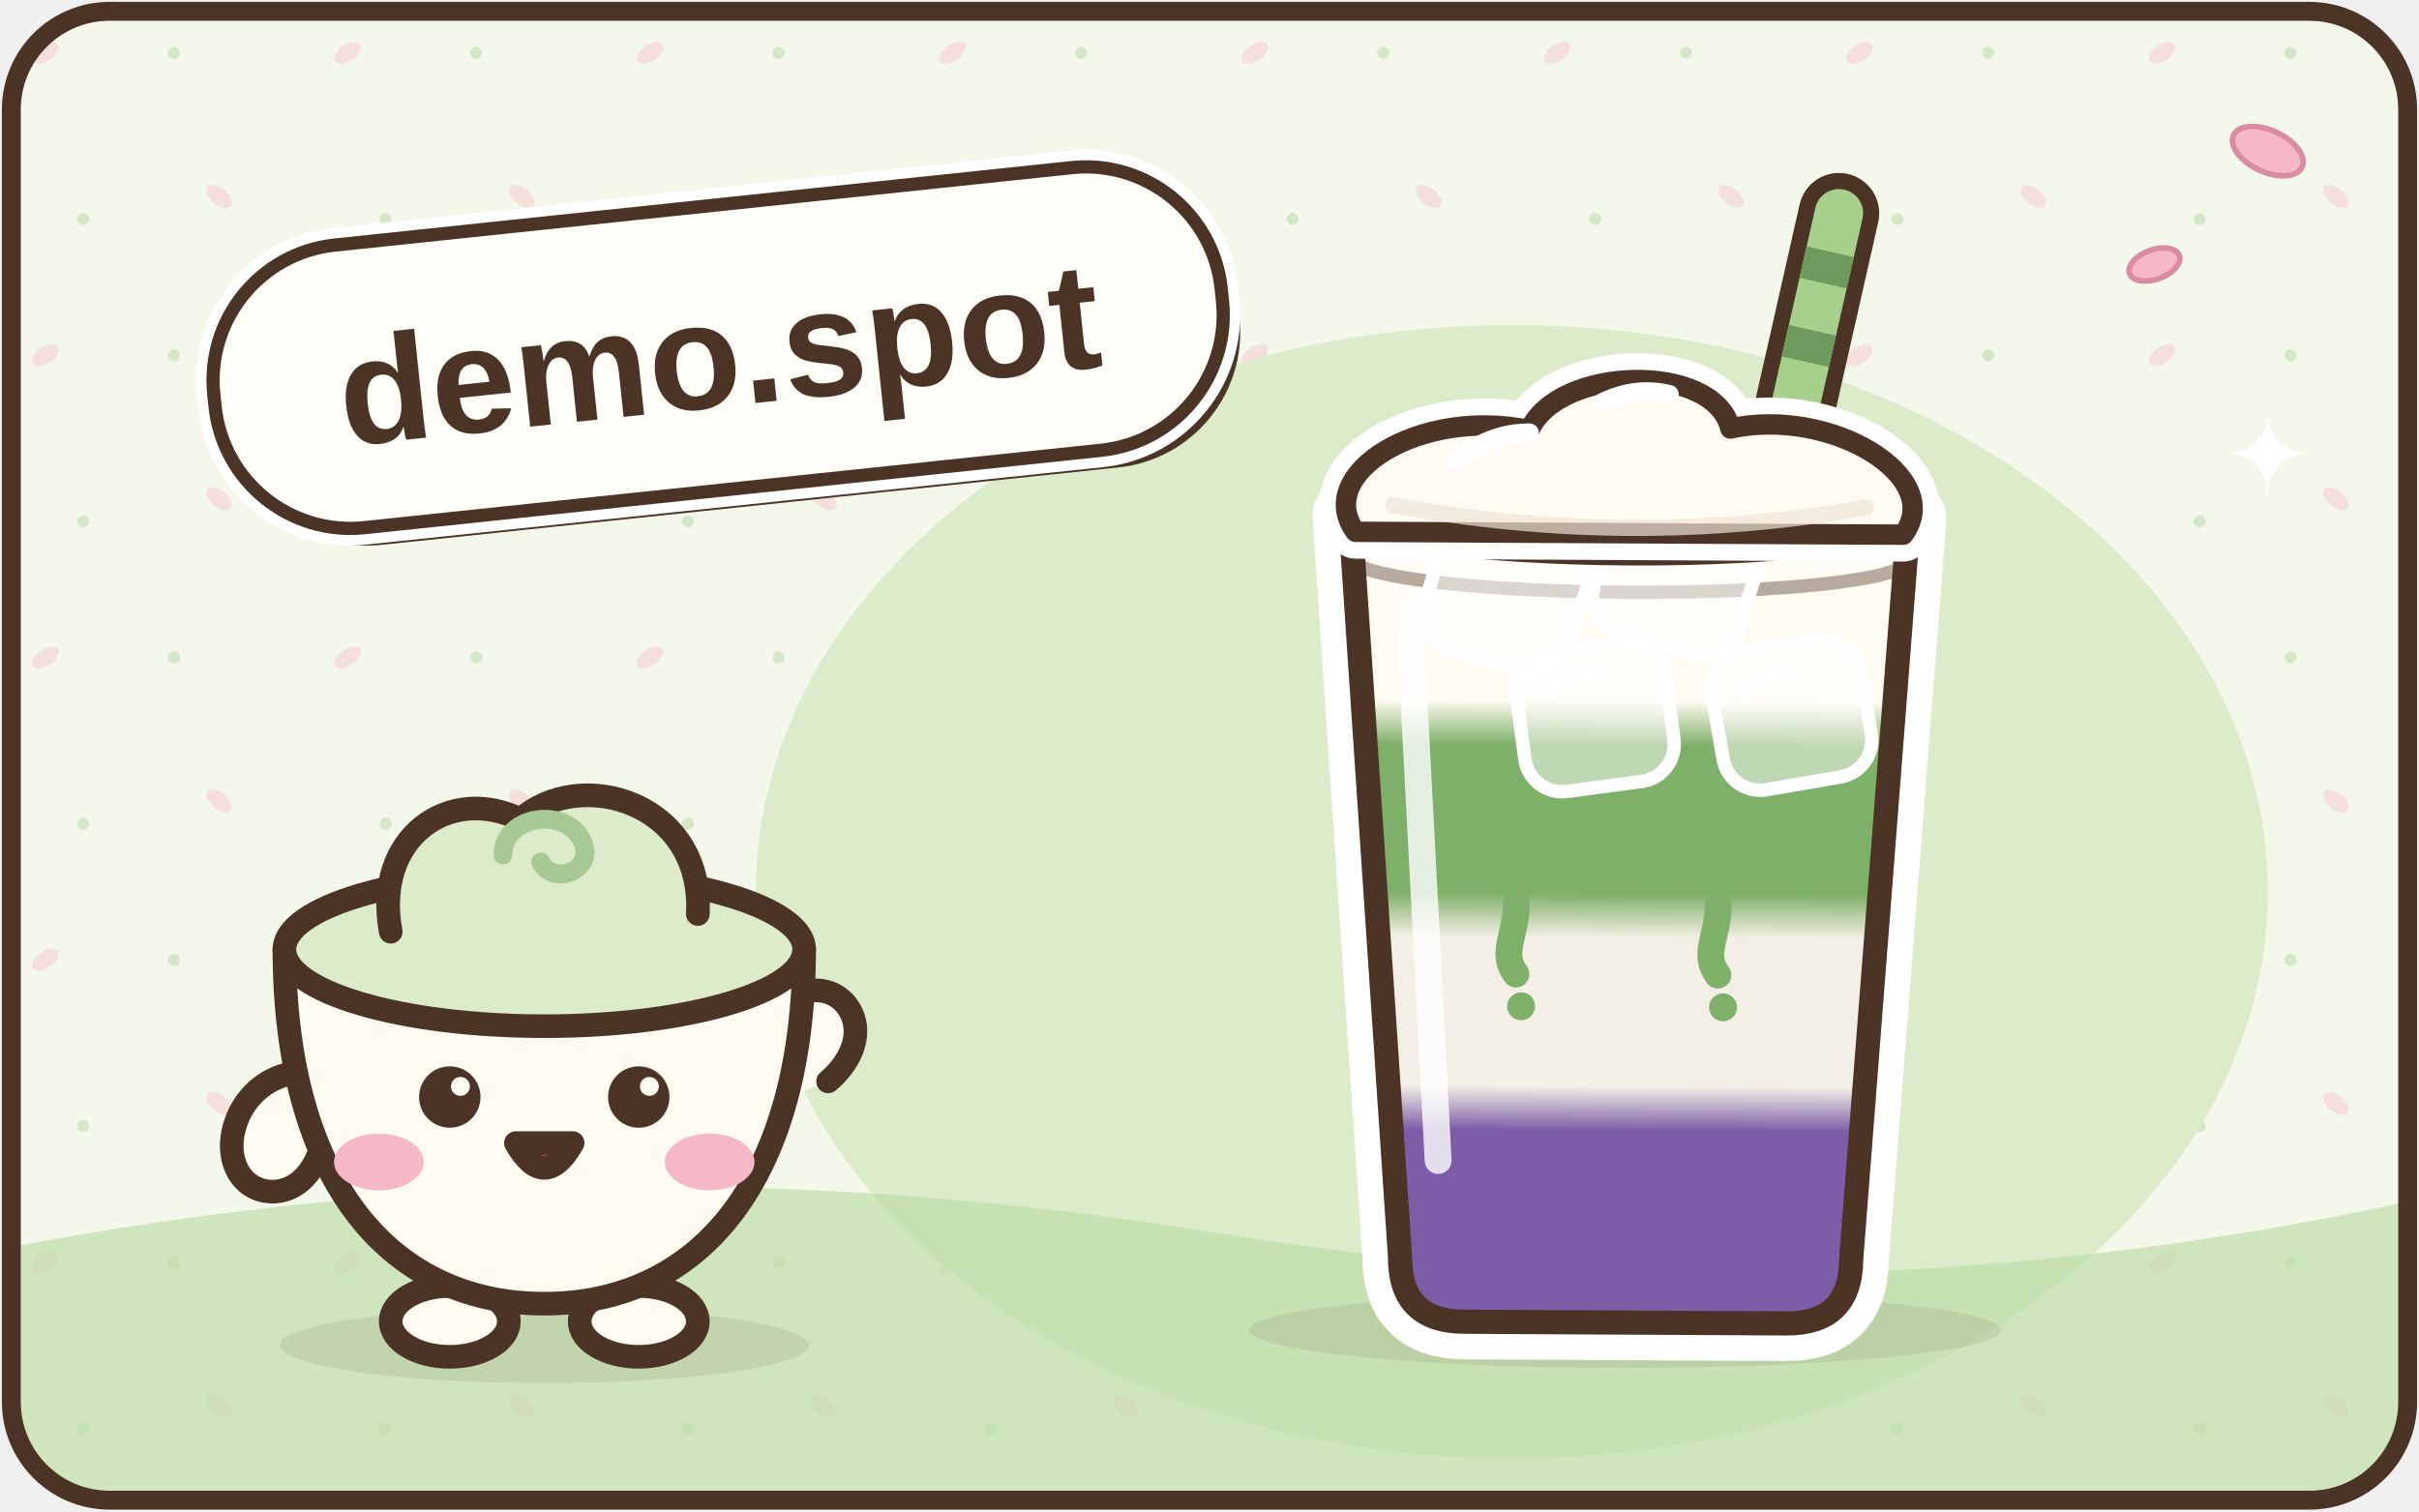
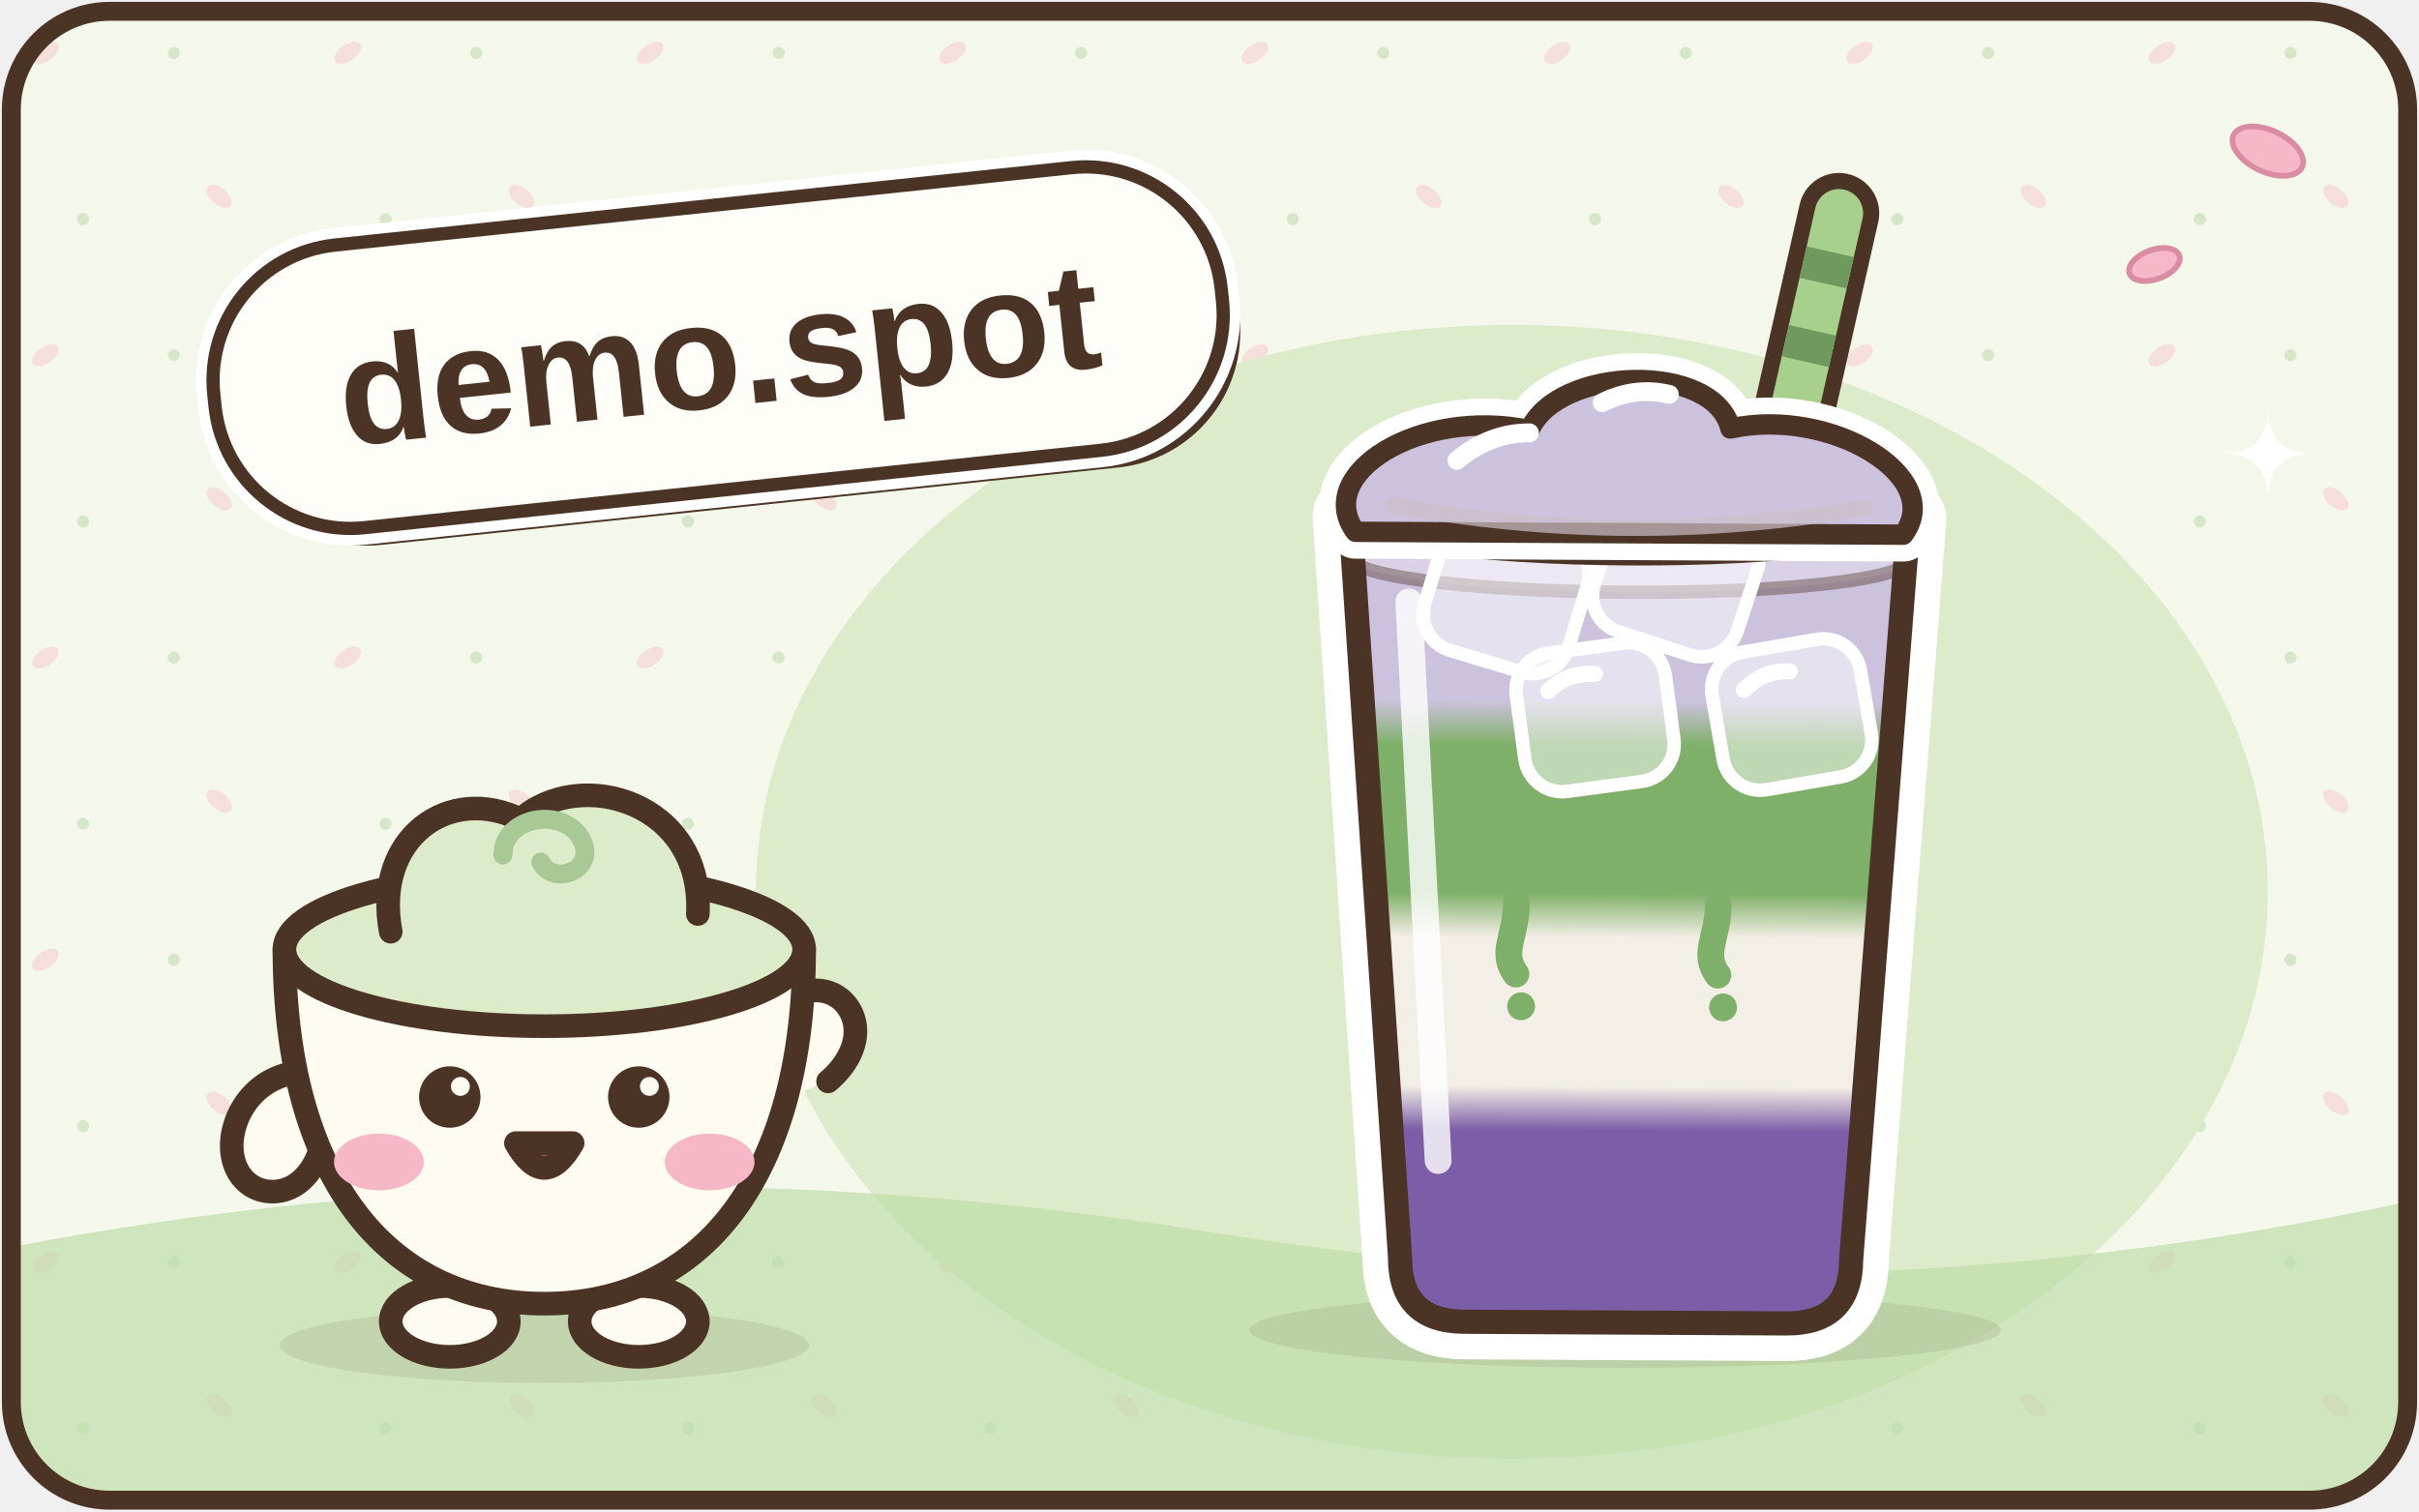
<svg xmlns="http://www.w3.org/2000/svg" viewBox="0 0 640 400" width="640" height="400" class="art-event" role="img" aria-label="demo.spot" font-family="'M PLUS Rounded 1c', ui-rounded, 'Hiragino Maru Gothic ProN', 'Arial Rounded MT Bold', Nunito, Arial, sans-serif">
  <defs>
    <pattern id="ews9gpyp" width="80" height="80" patternUnits="userSpaceOnUse">
      <g fill="#F6A3B8" fill-opacity=".3">
        <ellipse cx="12" cy="14" rx="4" ry="2.2" transform="rotate(-35 12 14)" />
        <ellipse cx="58" cy="52" rx="4" ry="2.2" transform="rotate(40 58 52)" />
      </g>
      <g fill="#8CBF7A" fill-opacity=".3">
        <circle cx="46" cy="14" r="1.6" />
        <circle cx="22" cy="58" r="1.6" />
      </g>
    </pattern>
    <linearGradient id="ews9gpyd0l" gradientUnits="userSpaceOnUse" x1="0" x2="0" y1="-142" y2="-4">
-       <stop offset="0%" stop-color="#FFFBF2" />
-       <stop offset="19%" stop-color="#FFFBF2" />
+       <stop offset="0%" stop-color="#CDC2DE" />
+       <stop offset="19%" stop-color="#CDC2DE" />
      <stop offset="25%" stop-color="#7FB069" />
      <stop offset="45%" stop-color="#7FB069" />
      <stop offset="51%" stop-color="#F4EFE6" />
      <stop offset="71%" stop-color="#F4EFE6" />
      <stop offset="77%" stop-color="#7B5EA7" />
      <stop offset="100%" stop-color="#7B5EA7" />
    </linearGradient>
    <clipPath id="ews9gpyd0c">
      <path d="M-52 -150L-42 -12Q-42 0 -30 0L30 0Q42 0 42 -12L52 -150Z" />
    </clipPath>
  </defs>
  <rect x="3" y="3" width="634" height="394" rx="26" fill="#F4F8EA" class="art-bg" />
  <rect x="3" y="3" width="634" height="394" rx="26" fill="url(#ews9gpyp)" />
  <ellipse cx="400" cy="236" rx="200" ry="150" fill="#DCEBC9" />
  <path d="M3 330Q160 300 320 326 T 637 318L637 371Q637 397 611 397L29 397Q3 397 3 371Z" fill="#BFDDA9" opacity="0.7" />
  <ellipse cx="430" cy="352" rx="99.5" ry="10" fill="#4B3426" opacity="0.1" />
  <g transform="translate(430 350) rotate(0.3) scale(1.421)">
    <path d="M-52 -150L-42 -12Q-42 0 -30 0L30 0Q42 0 42 -12L52 -150Z" fill="#FFFFFF" stroke="#FFFFFF" stroke-width="14" stroke-linejoin="round" />
    <path d="M-52 -150L-42 -12Q-42 0 -30 0L30 0Q42 0 42 -12L52 -150Z" fill="#EEF7F3" fill-opacity="0.9" />
    <path d="M-3 -18L38.7 -206.8" fill="none" stroke="#4B3426" stroke-width="15" stroke-linecap="round" stroke-linejoin="round" />
    <path d="M-3 -18L38.7 -206.8" fill="none" stroke="#A8D08D" stroke-width="9" stroke-linecap="round" stroke-linejoin="round" />
    <path d="M-3 -18L38.7 -206.8" fill="none" stroke="#6E9A5E" stroke-width="9" stroke-linecap="butt" stroke-linejoin="round" stroke-dasharray="6 9" />
    <g clip-path="url(#ews9gpyd0c)">
      <rect x="-80" y="-142" width="160" height="142" fill="url(#ews9gpyd0l)" />
      <path d="M-20.7 -77.8 c 0 6 -3 9 0 13" fill="none" stroke="#7FB069" stroke-width="5" stroke-linecap="round" stroke-linejoin="round" />
      <circle cx="-19.7" cy="-58.8" r="2.6" fill="#7FB069" />
      <path d="M16.9 -77.8 c 0 6 -3 9 0 13" fill="none" stroke="#7FB069" stroke-width="5" stroke-linecap="round" stroke-linejoin="round" />
      <circle cx="17.9" cy="-58.8" r="2.6" fill="#7FB069" />
-       <ellipse cx="0" cy="-142" rx="51.5" ry="6" fill="#FFFCF5" stroke="#4B3426" stroke-width="2.5" stroke-opacity="0.4" />
+       <ellipse cx="0" cy="-142" rx="51.5" ry="6" fill="#DAD1E6" stroke="#4B3426" stroke-width="2.5" stroke-opacity="0.4" />
      <rect x="-36.9" y="-148.5" width="28" height="26" rx="7" transform="rotate(16.5 -22.9 -135.5)" fill="#FFFFFF" fill-opacity="0.5" stroke="#FFFFFF" stroke-width="2.5" stroke-opacity="1" />
      <path d="M-30.9 -141.5 q 4 -3 9 -2" transform="rotate(16.5 -22.9 -135.5)" fill="none" stroke="#FFFFFF" stroke-width="3" stroke-linecap="round" stroke-linejoin="round" />
      <rect x="-20.2" y="-125.7" width="28" height="26" rx="7" transform="rotate(-7.9 -6.2 -112.7)" fill="#FFFFFF" fill-opacity="0.5" stroke="#FFFFFF" stroke-width="2.5" stroke-opacity="1" />
      <path d="M-14.2 -118.7 q 4 -3 9 -2" transform="rotate(-7.9 -6.2 -112.7)" fill="none" stroke="#FFFFFF" stroke-width="3" stroke-linecap="round" stroke-linejoin="round" />
      <rect x="-5.3" y="-151.9" width="28" height="26" rx="7" transform="rotate(17.8 8.7 -138.9)" fill="#FFFFFF" fill-opacity="0.5" stroke="#FFFFFF" stroke-width="2.5" stroke-opacity="1" />
      <path d="M0.7 -144.9 q 4 -3 9 -2" transform="rotate(17.8 8.7 -138.9)" fill="none" stroke="#FFFFFF" stroke-width="3" stroke-linecap="round" stroke-linejoin="round" />
      <rect x="16.4" y="-126.4" width="28" height="26" rx="7" transform="rotate(-10.1 30.4 -113.4)" fill="#FFFFFF" fill-opacity="0.5" stroke="#FFFFFF" stroke-width="2.5" stroke-opacity="1" />
      <path d="M22.4 -119.4 q 4 -3 9 -2" transform="rotate(-10.1 30.4 -113.4)" fill="none" stroke="#FFFFFF" stroke-width="3" stroke-linecap="round" stroke-linejoin="round" />
    </g>
    <path d="M-35 -30L-41 -134" fill="none" stroke="#FFFFFF" stroke-width="5" stroke-linecap="round" stroke-linejoin="round" opacity="0.8" />
    <path d="M-52 -150L-42 -12Q-42 0 -30 0L30 0Q42 0 42 -12L52 -150" fill="none" stroke="#4B3426" stroke-width="4.5" stroke-linecap="round" stroke-linejoin="round" />
    <ellipse cx="0" cy="-150" rx="52" ry="7" fill="none" stroke="#4B3426" stroke-width="4" />
    <path d="M-51 -147C-59 -157.8 -39 -170.3 -18.7 -166.1C-13.5 -178.1 15.6 -179.1 18.7 -166.6C37.4 -170.8 59 -157.8 51 -147Z" fill="#FFFFFF" stroke="#FFFFFF" stroke-width="10" stroke-linejoin="round" />
-     <path d="M-51 -147C-59 -157.8 -39 -170.3 -18.7 -166.1C-13.5 -178.1 15.6 -179.1 18.7 -166.6C37.4 -170.8 59 -157.8 51 -147Z" fill="#FFFBF2" stroke="#4B3426" stroke-width="3.8" stroke-linejoin="round" />
-     <path d="M-44 -152Q0 -144 44 -152" fill="none" stroke="#ECE4D5" stroke-width="3" stroke-linecap="round" stroke-linejoin="round" opacity="0.7" />
+     <path d="M-51 -147C-59 -157.8 -39 -170.3 -18.7 -166.1C-13.5 -178.1 15.6 -179.1 18.7 -166.6C37.4 -170.8 59 -157.8 51 -147Z" fill="#CDC2DE" stroke="#4B3426" stroke-width="3.8" stroke-linejoin="round" />
+     <path d="M-44 -152Q0 -144 44 -152" fill="none" stroke="#CCBFC8" stroke-width="3" stroke-linecap="round" stroke-linejoin="round" opacity="0.7" />
    <path d="M-32.2 -160.4 q 6.2 -5.2 13.5 -5.2M-5.2 -171.3 q 6.2 -3.1 12.5 -1.6" fill="none" stroke="#FFFFFF" stroke-width="3.5" stroke-linecap="round" stroke-linejoin="round" />
  </g>
  <ellipse cx="144" cy="356" rx="70" ry="10" fill="#4B3426" opacity="0.1" />
  <g transform="translate(44 170) scale(3.125)">
    <path class="m-o m-c m-arm-l" stroke="#4B3426" stroke-width="2" stroke-linejoin="round" stroke-linecap="round" fill="#FFFBF0" d="M12.5 36.5c-3-.5-6 1.5-6.8 4.8-.7 3 1 5.4 3.6 5.2 2.2-.2 3.6-2.3 4-4.6" />
    <g transform="rotate(-120 52 38)">
      <path class="m-o m-c m-arm-r" stroke="#4B3426" stroke-width="2" stroke-linejoin="round" stroke-linecap="round" fill="#FFFBF0" d="M51.5 36.5c3-.5 6 1.5 6.8 4.8.7 3-1 5.4-3.6 5.2-2.2-.2-3.6-2.3-4-4.6" />
    </g>
    <g class="m-feet">
      <ellipse class="m-o m-c m-foot-l" stroke="#4B3426" stroke-width="2" stroke-linejoin="round" stroke-linecap="round" fill="#FFFBF0" cx="24" cy="57.5" rx="5" ry="3" />
      <ellipse class="m-o m-c m-foot-r" stroke="#4B3426" stroke-width="2" stroke-linejoin="round" stroke-linecap="round" fill="#FFFBF0" cx="40" cy="57.5" rx="5" ry="3" />
    </g>
    <path class="m-o m-c m-cup" stroke="#4B3426" stroke-width="2" stroke-linejoin="round" stroke-linecap="round" fill="#FFFBF0" d="M10 26c0 19 8.5 30 22 30s22-11 22-30z" />
    <g class="m-foamg">
      <ellipse class="m-o m-f" stroke="#4B3426" stroke-width="2" stroke-linejoin="round" stroke-linecap="round" fill="#DCEBC9" cx="32" cy="26" rx="22" ry="6.5" />
      <path class="m-o m-f" stroke="#4B3426" stroke-width="2" stroke-linejoin="round" stroke-linecap="round" fill="#DCEBC9" d="M19 24.5c-1.5-8 5-12.5 11-9.5 5-4.5 15.5-1.5 15 8" />
      <path class="m-s" fill="none" stroke="#A8C996" stroke-width="1.6" stroke-linecap="round" d="M28.5 18c0-3.4 5.5-4.2 6.8-1 .9 2.4-2.6 3.6-3.6 1.6" />
    </g>
    <g class="m-look">
      <g class="m-eyes">
        <circle class="m-ink" fill="#4B3426" cx="24" cy="38.5" r="2.6" />
        <circle class="m-ink" fill="#4B3426" cx="40" cy="38.5" r="2.6" />
        <circle class="m-hi" fill="#FFFBF0" cx="24.9" cy="37.6" r=".8" />
        <circle class="m-hi" fill="#FFFBF0" cx="40.9" cy="37.6" r=".8" />
      </g>
    </g>
    <ellipse class="m-blush" fill="#F6B7C7" cx="18" cy="44" rx="3.8" ry="2.4" />
    <ellipse class="m-blush" fill="#F6B7C7" cx="46" cy="44" rx="3.8" ry="2.4" />
    <path class="m-o m-in m-mouth" stroke="#4B3426" stroke-width="2" stroke-linejoin="round" stroke-linecap="round" fill="#B4535F" d="M29.6 42.4q2.4 4.2 4.8 0z" />
  </g>
  <ellipse cx="600" cy="40" rx="10" ry="5.5" transform="rotate(25 600 40)" fill="#F6B7C7" stroke="#D98CA2" stroke-width="1.5" />
  <ellipse cx="570" cy="70" rx="7" ry="3.9" transform="rotate(-20 570 70)" fill="#F6B7C7" stroke="#D98CA2" stroke-width="1.5" />
  <ellipse cx="250" cy="120" rx="6" ry="3.3" transform="rotate(40 250 120)" fill="#F6B7C7" stroke="#D98CA2" stroke-width="1.5" />
  <path d="M600 108Q600 120 612 120Q600 120 600 132Q600 120 588 120Q600 120 600 108Z" fill="#FFFFFF" />
  <path d="M256 51Q256 60 265 60Q256 60 256 69Q256 60 247 60Q256 60 256 51Z" fill="#FFFFFF" />
  <path d="M64 112Q64 120 72 120Q64 120 64 128Q64 120 56 120Q64 120 64 112Z" fill="#FFFFFF" />
  <g transform="rotate(-6 190 92)">
    <rect x="60" y="59.4" width="268" height="75.2" rx="36" fill="#4B3426" />
    <rect x="56" y="54.4" width="268" height="75.2" rx="36" fill="#FFFDF7" stroke="#FFFFFF" stroke-width="9" paint-order="stroke" />
    <rect x="56" y="54.4" width="268" height="75.2" rx="36" fill="none" stroke="#4B3426" stroke-width="3.5" />
    <text x="190" y="107.6" font-size="40" font-weight="800" text-anchor="middle" fill="#4B3426">demo.spot</text>
  </g>
  <rect x="3" y="3" width="634" height="394" rx="26" fill="none" stroke="#4B3426" stroke-width="5" />
</svg>
